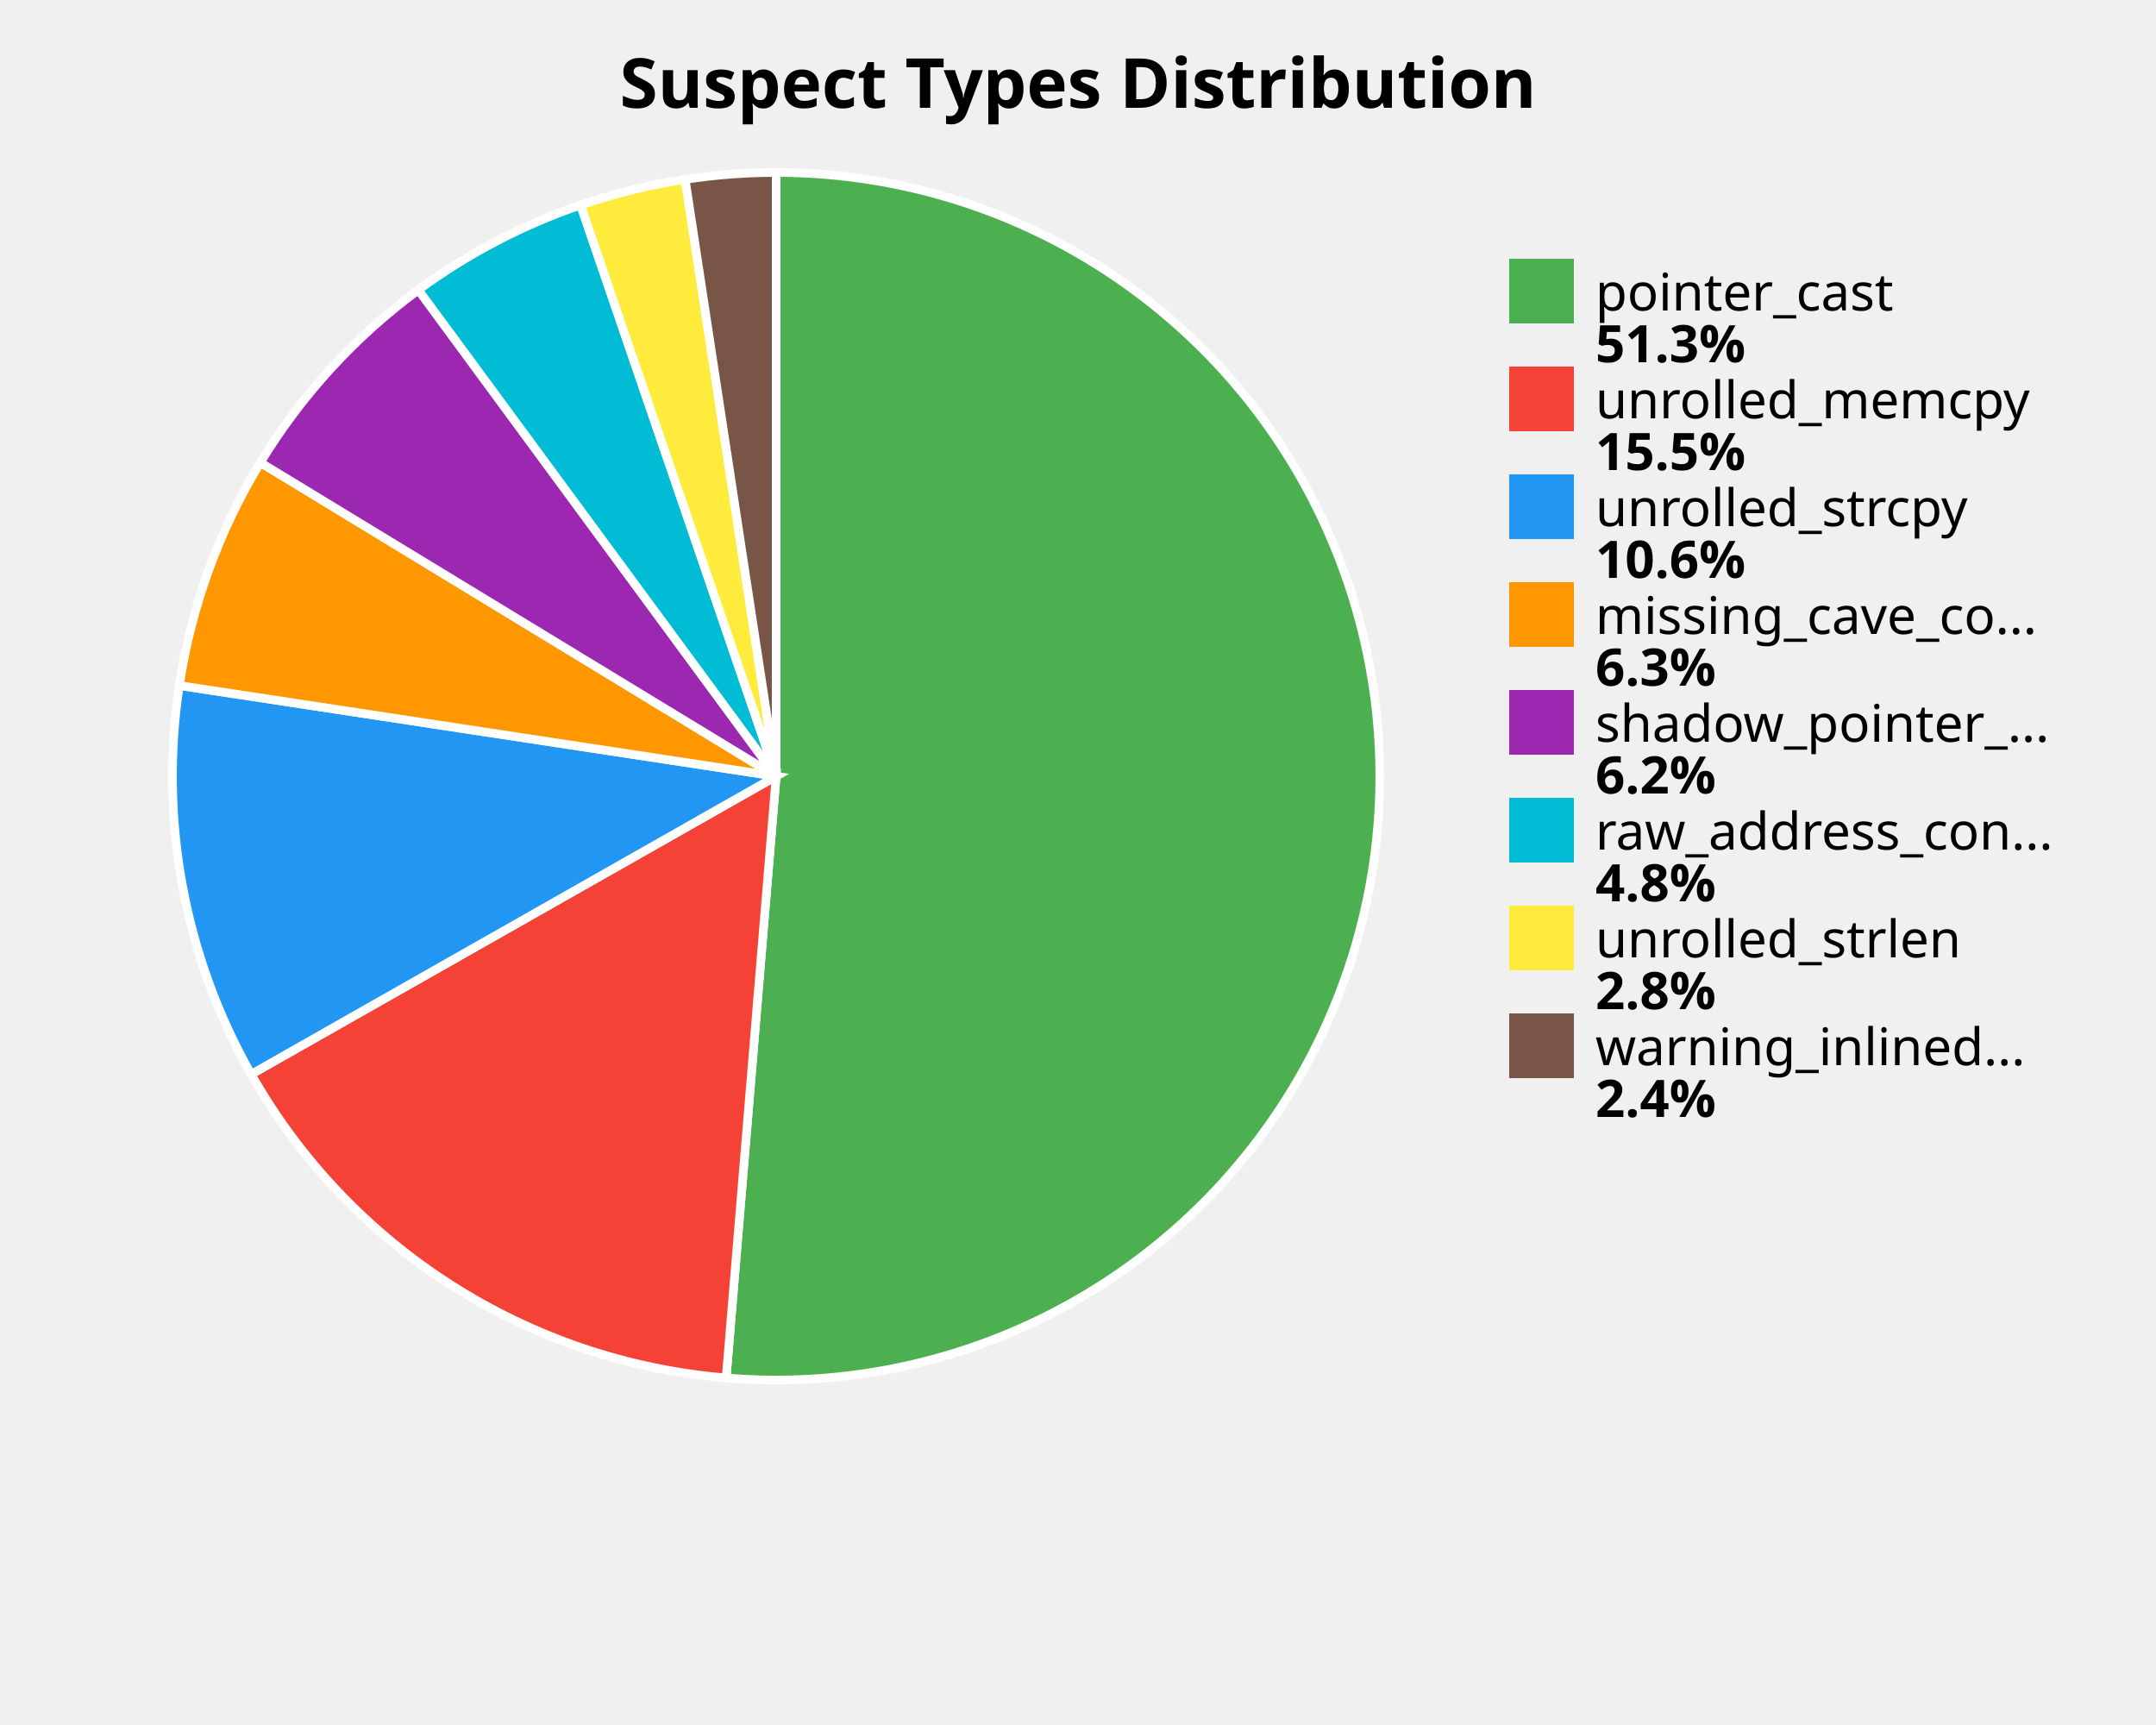
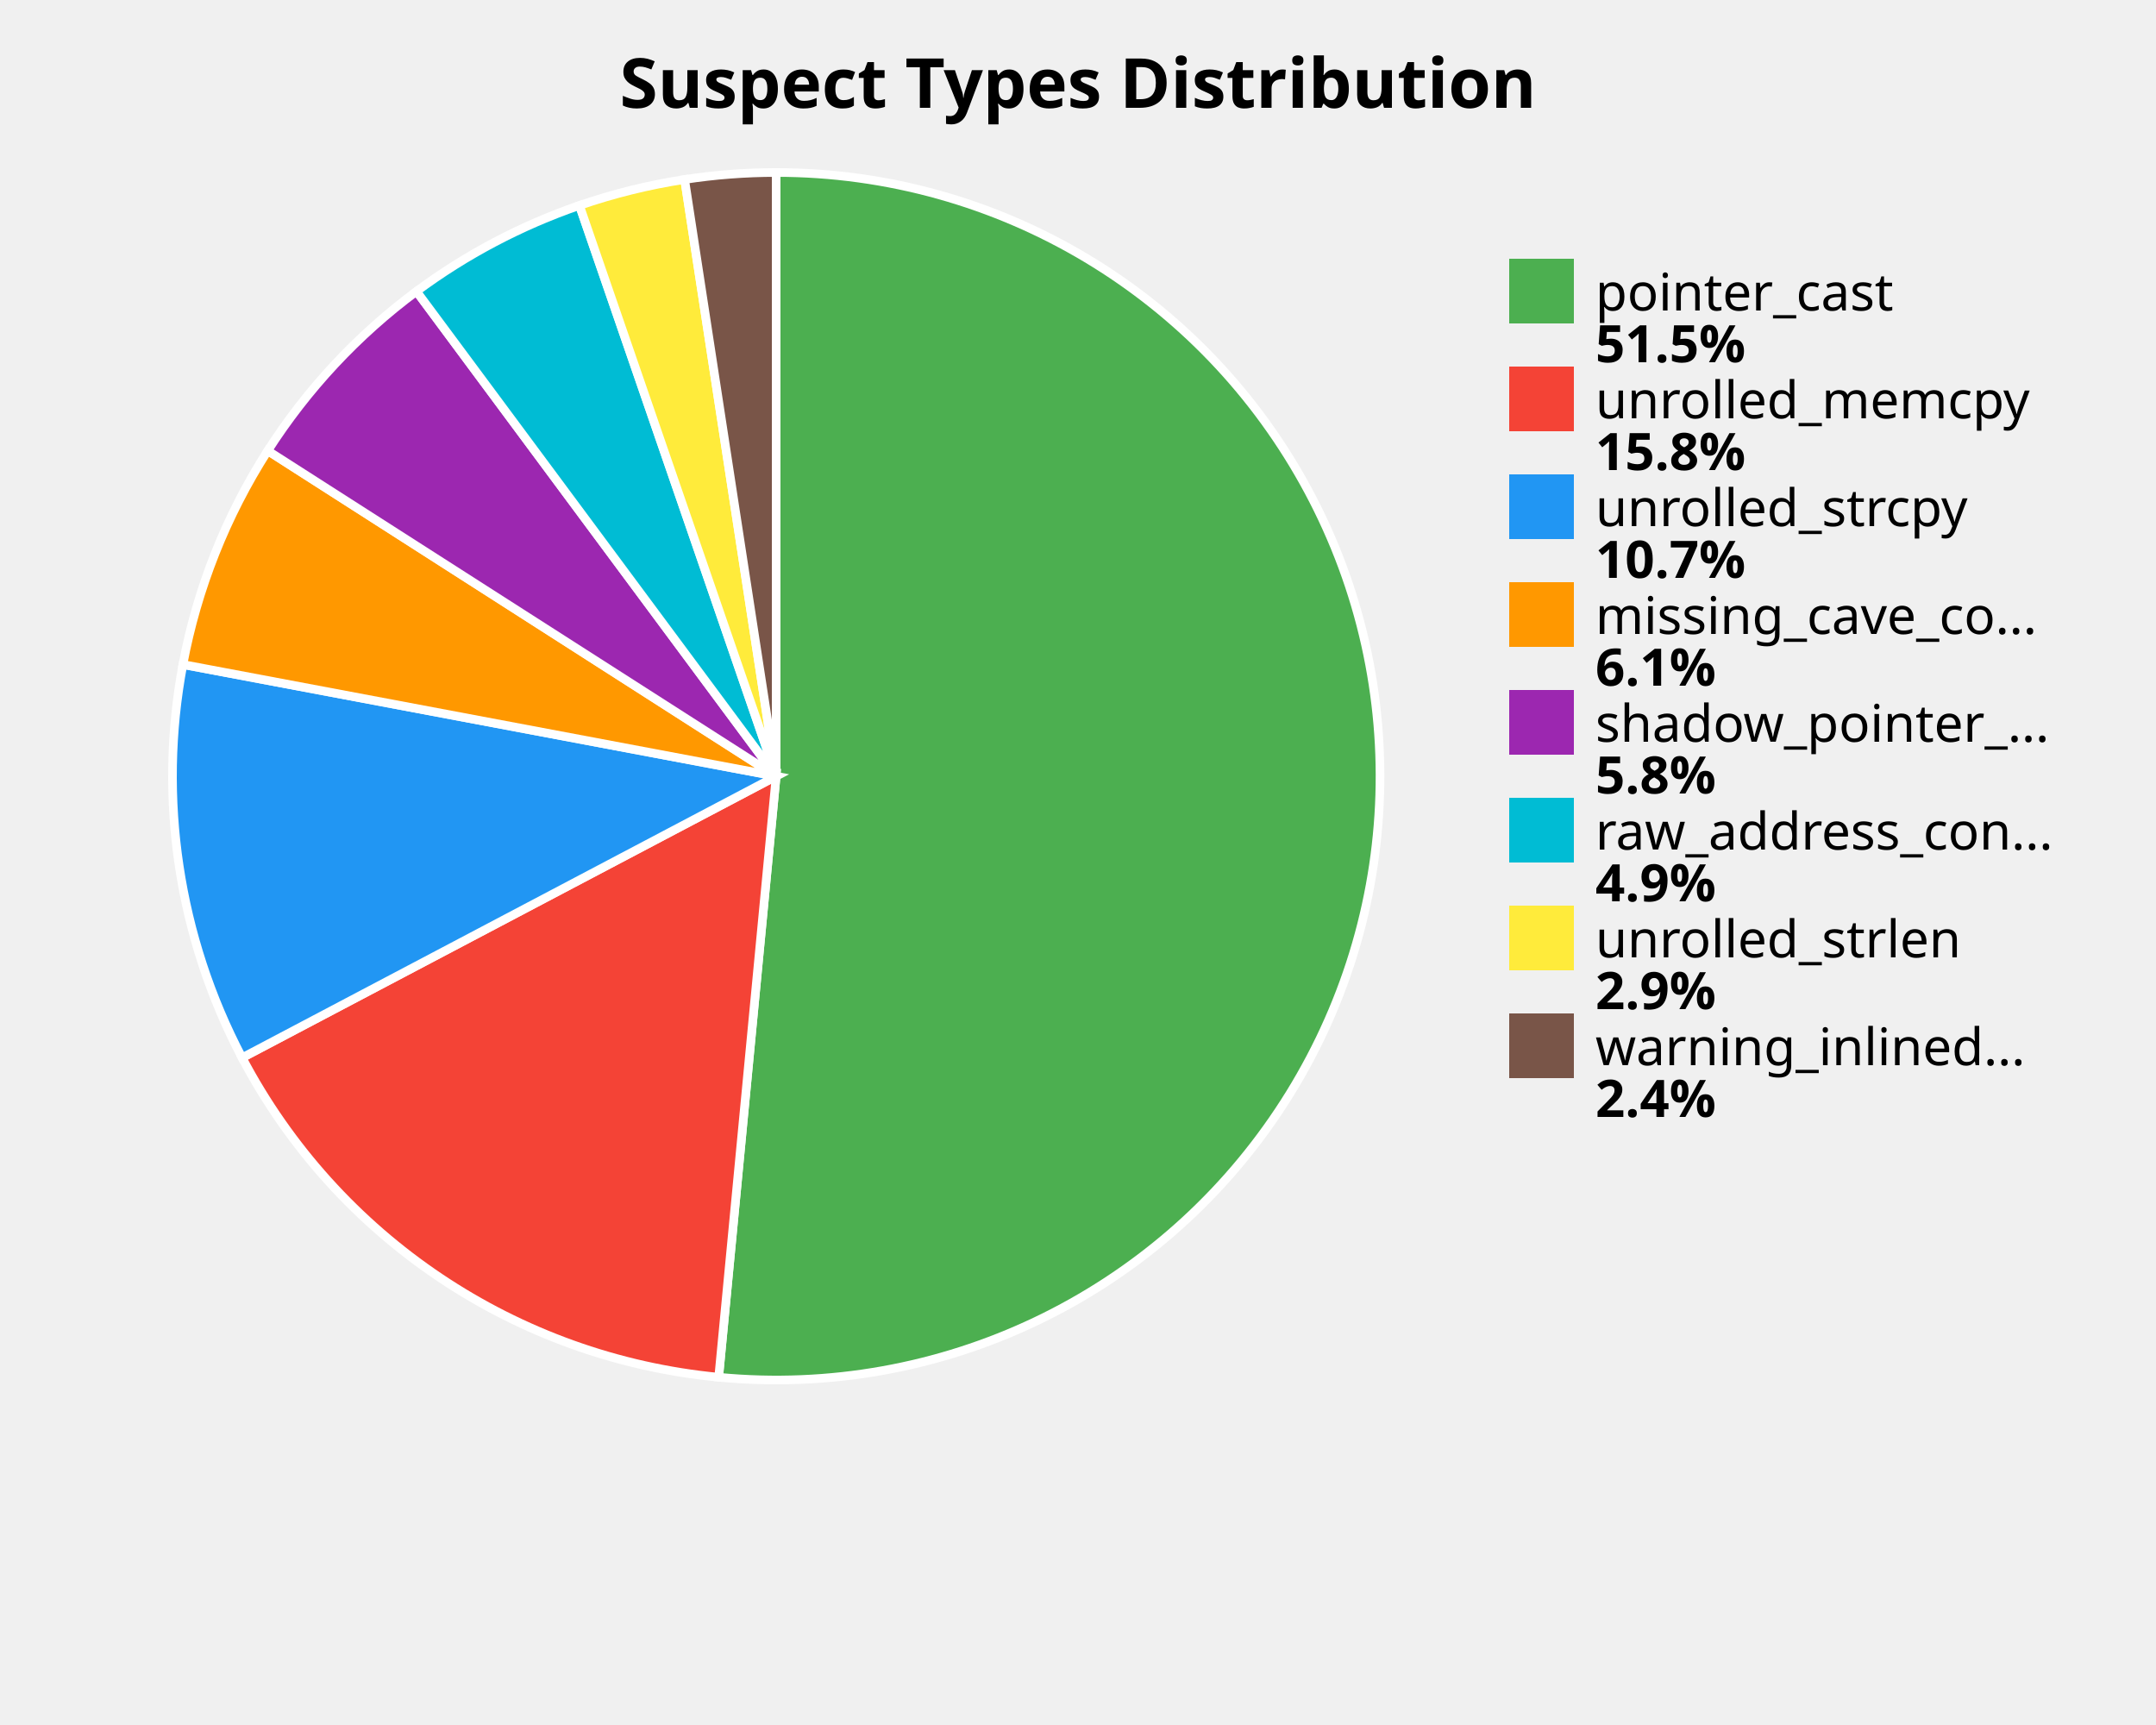
<svg xmlns="http://www.w3.org/2000/svg" width="500" height="400" viewBox="0 0 500 400">
  <style>
    .title { font: bold 16px sans-serif; }
    .label { font: 12px sans-serif; }
    .value { font: bold 12px sans-serif; }
  </style>
  <rect width="100%%" height="100%%" fill="white" />
  <text x="250" y="25" class="title" text-anchor="middle">Suspect Types Distribution</text>
-   <path d="M 180,180 L 180.00,40.00 A 140,140 0 1,1 168.40,319.52 Z" fill="#4CAF50" stroke="white" stroke-width="2" />
-   <path d="M 180,180 L 168.40,319.52 A 140,140 0 0,1 58.25,249.11 Z" fill="#F44336" stroke="white" stroke-width="2" />
-   <path d="M 180,180 L 58.25,249.11 A 140,140 0 0,1 41.59,158.96 Z" fill="#2196F3" stroke="white" stroke-width="2" />
-   <path d="M 180,180 L 41.59,158.96 A 140,140 0 0,1 60.38,107.26 Z" fill="#FF9800" stroke="white" stroke-width="2" />
-   <path d="M 180,180 L 60.38,107.26 A 140,140 0 0,1 97.03,67.23 Z" fill="#9C27B0" stroke="white" stroke-width="2" />
-   <path d="M 180,180 L 97.03,67.23 A 140,140 0 0,1 134.64,47.55 Z" fill="#00BCD4" stroke="white" stroke-width="2" />
-   <path d="M 180,180 L 134.64,47.55 A 140,140 0 0,1 158.90,41.60 Z" fill="#FFEB3B" stroke="white" stroke-width="2" />
-   <path d="M 180,180 L 158.90,41.60 A 140,140 0 0,1 180.00,40.00 Z" fill="#795548" stroke="white" stroke-width="2" />
+   <path d="M 180,180 L 180.00,40.00 A 140,140 0 1,1 166.67,319.36 Z" fill="#4CAF50" stroke="white" stroke-width="2" />
+   <path d="M 180,180 L 166.67,319.36 A 140,140 0 0,1 56.15,245.28 Z" fill="#F44336" stroke="white" stroke-width="2" />
+   <path d="M 180,180 L 56.15,245.28 A 140,140 0 0,1 42.42,154.09 Z" fill="#2196F3" stroke="white" stroke-width="2" />
+   <path d="M 180,180 L 42.42,154.09 A 140,140 0 0,1 62.09,104.52 Z" fill="#FF9800" stroke="white" stroke-width="2" />
+   <path d="M 180,180 L 62.09,104.52 A 140,140 0 0,1 96.59,67.56 Z" fill="#9C27B0" stroke="white" stroke-width="2" />
+   <path d="M 180,180 L 96.59,67.56 A 140,140 0 0,1 134.38,47.64 Z" fill="#00BCD4" stroke="white" stroke-width="2" />
+   <path d="M 180,180 L 134.38,47.64 A 140,140 0 0,1 158.77,41.62 Z" fill="#FFEB3B" stroke="white" stroke-width="2" />
+   <path d="M 180,180 L 158.77,41.62 A 140,140 0 0,1 180.00,40.00 Z" fill="#795548" stroke="white" stroke-width="2" />
  <rect x="350" y="60" width="15" height="15" fill="#4CAF50" />
  <text x="370" y="72" class="label">pointer_cast</text>
-   <text x="370" y="84" class="value">51.3%</text>
+   <text x="370" y="84" class="value">51.5%</text>
  <rect x="350" y="85" width="15" height="15" fill="#F44336" />
  <text x="370" y="97" class="label">unrolled_memcpy</text>
-   <text x="370" y="109" class="value">15.5%</text>
+   <text x="370" y="109" class="value">15.8%</text>
  <rect x="350" y="110" width="15" height="15" fill="#2196F3" />
  <text x="370" y="122" class="label">unrolled_strcpy</text>
-   <text x="370" y="134" class="value">10.6%</text>
+   <text x="370" y="134" class="value">10.7%</text>
  <rect x="350" y="135" width="15" height="15" fill="#FF9800" />
  <text x="370" y="147" class="label">missing_cave_co...</text>
-   <text x="370" y="159" class="value">6.3%</text>
+   <text x="370" y="159" class="value">6.1%</text>
  <rect x="350" y="160" width="15" height="15" fill="#9C27B0" />
  <text x="370" y="172" class="label">shadow_pointer_...</text>
-   <text x="370" y="184" class="value">6.2%</text>
+   <text x="370" y="184" class="value">5.8%</text>
  <rect x="350" y="185" width="15" height="15" fill="#00BCD4" />
  <text x="370" y="197" class="label">raw_address_con...</text>
-   <text x="370" y="209" class="value">4.8%</text>
+   <text x="370" y="209" class="value">4.9%</text>
  <rect x="350" y="210" width="15" height="15" fill="#FFEB3B" />
  <text x="370" y="222" class="label">unrolled_strlen</text>
-   <text x="370" y="234" class="value">2.8%</text>
+   <text x="370" y="234" class="value">2.9%</text>
  <rect x="350" y="235" width="15" height="15" fill="#795548" />
  <text x="370" y="247" class="label">warning_inlined...</text>
  <text x="370" y="259" class="value">2.4%</text>
</svg>
